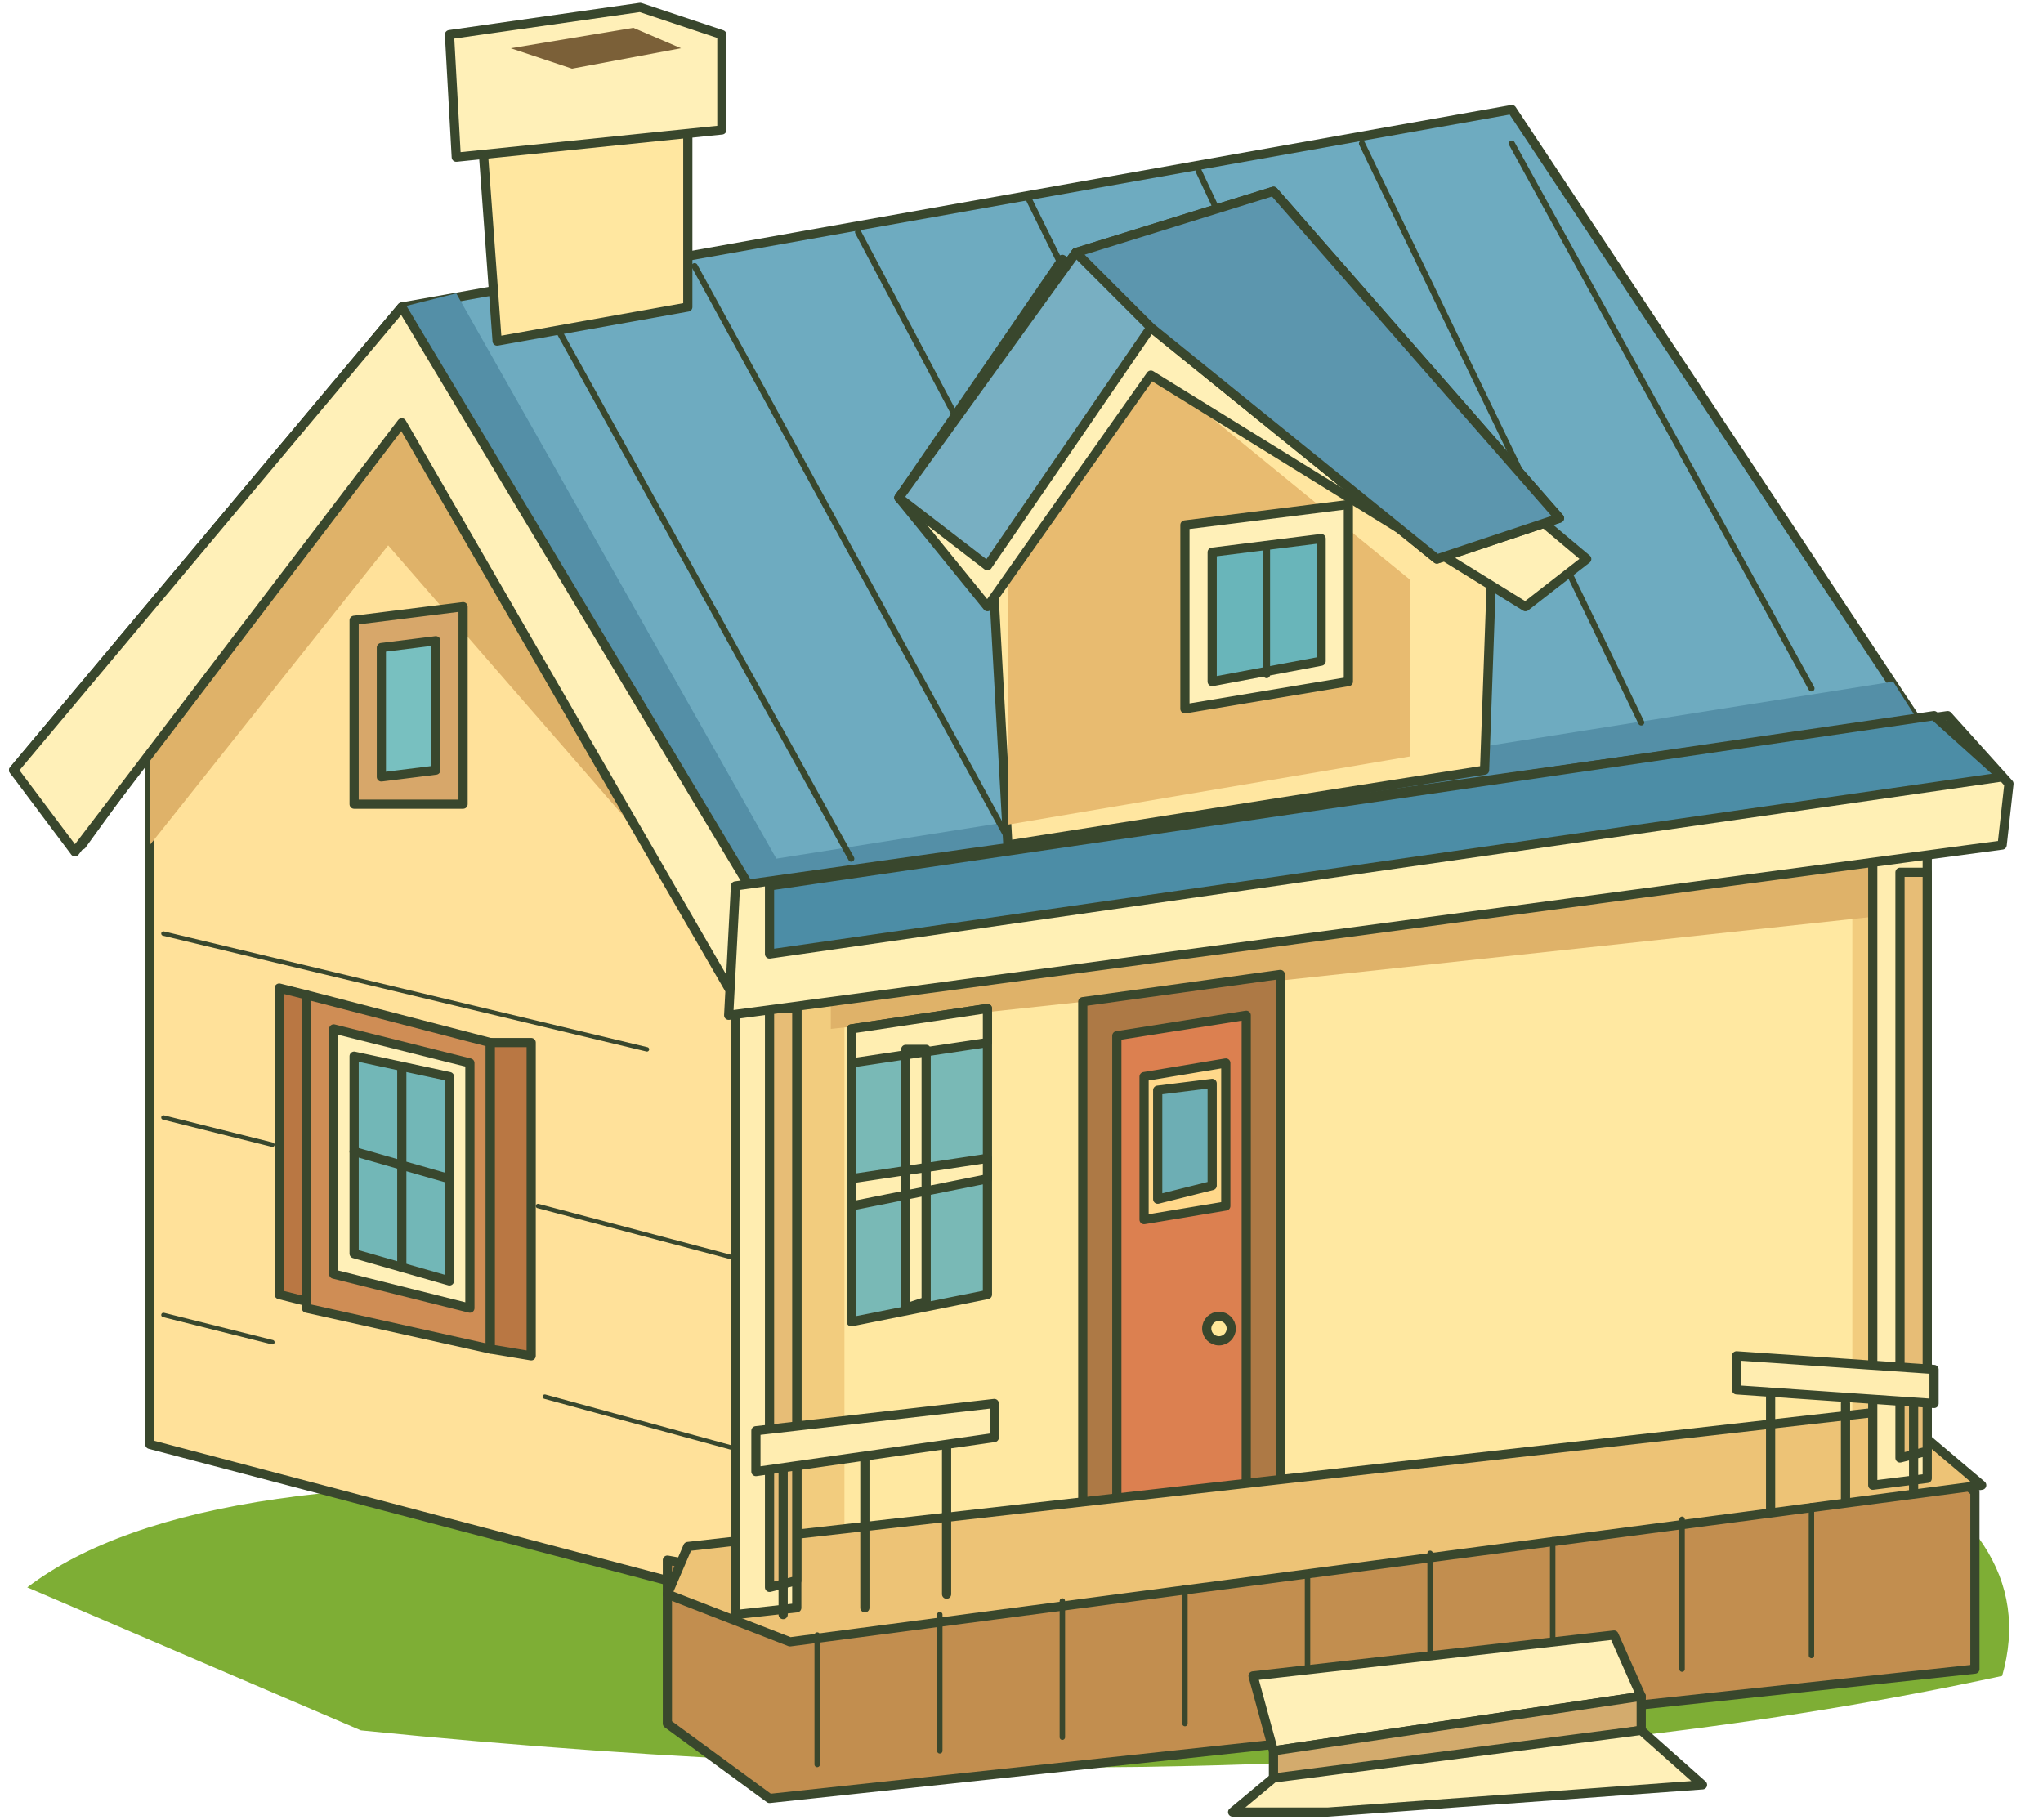
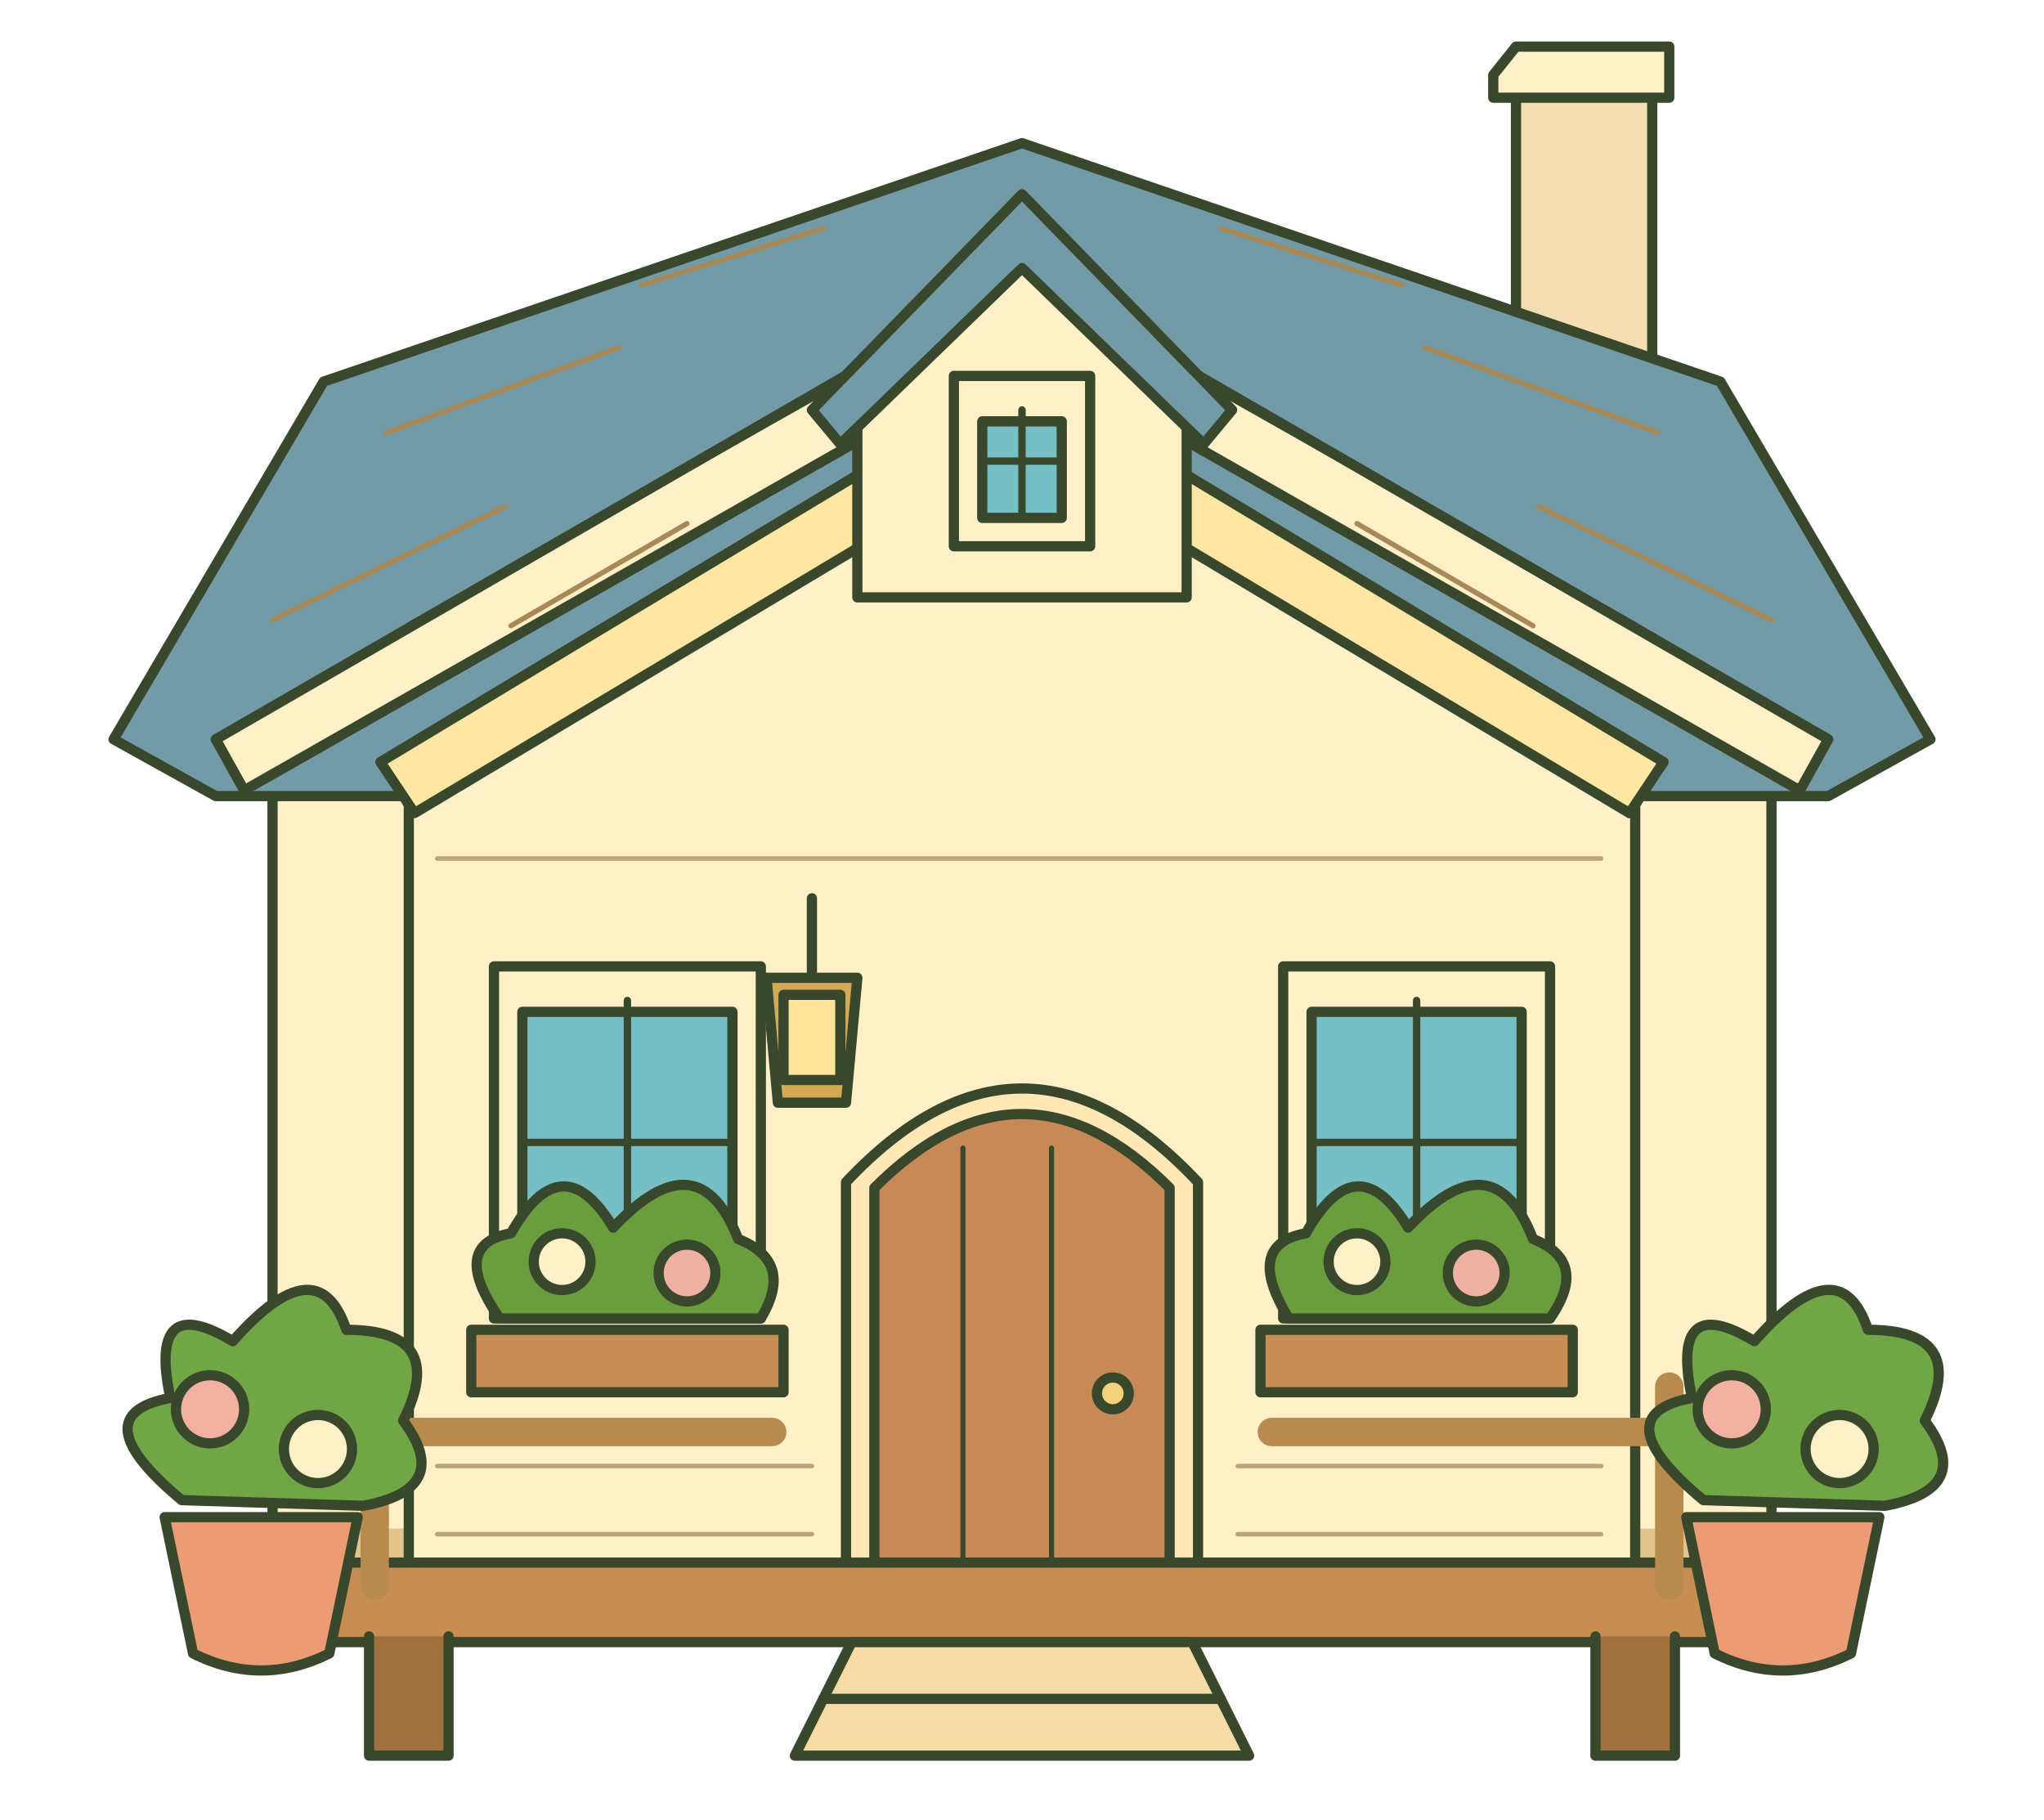
- <svg xmlns="http://www.w3.org/2000/svg" width="402" height="358" viewBox="0 0 300 267">
-   <g stroke="#39472d" stroke-width="1.35" stroke-linejoin="round" stroke-linecap="round">
-     <path fill="#7eae35" stroke="none" d="M4 233Q29 214 101 219L271 211Q300 225 294 246Q192 268 53 254Z" />
-     <path fill="#ffe19a" d="M22 109L59 49L117 123V237L22 212Z" />
-     <path fill="#f2cc7e" d="M117 123L280 105V234L117 253Z" />
-     <path fill="#ffe8a1" stroke="none" d="M124 135L272 117V224L124 242Z" />
-     <path fill="#dfb269" stroke="none" d="M22 109L58 61L117 135V149L57 80L22 124ZM122 135L280 116V134L122 151Z" />
-     <path fill="#6eabc0" d="M2 113L59 45L222 16L285 111L109 139L59 59L12 124Z" />
-     <path fill="#548fa7" stroke="none" d="M59 45L109 139L285 111L278 100L114 126L67 43Z" />
-     <path fill="none" stroke-width=".9" d="M79 43L125 126M102 39L148 123M126 34L171 119M151 29L193 114M176 25L216 110M200 21L241 106M222 21L266 101" />
-     <path fill="#fff0b8" d="M2 113L59 45L113 135L107 145L59 62L11 125Z" />
-     <path fill="#ffe7a0" d="M70 9L101 4V45L73 50Z" />
-     <path fill="#fff0b8" d="M66 5L94 1L106 5V19L67 23Z" />
-     <path fill="#7b6038" stroke="none" d="M75 7L93 4L100 7L84 10Z" />
-     <path fill="#ffe6a0" d="M132 73L156 38L202 66L219 85L218 113L148 124L146 88Z" />
-     <path fill="#e8bb70" stroke="none" d="M148 85L169 54L207 85V111L148 121Z" />
-     <path fill="#fff0b7" d="M132 73L158 37L208 61L233 82L224 89L169 55L145 89Z" />
-     <path fill="#78afc2" d="M132 73L158 37L187 28L229 76L211 82L169 48L145 83Z" />
-     <path fill="#5c96ae" d="M158 37L187 28L229 76L211 82L169 48Z" />
-     <path fill="#fff0b8" d="M174 77L198 74V100L174 104Z" />
-     <path fill="#69b5ba" d="M178 81L194 79V97L178 100Z" />
-     <path fill="none" stroke-width="1" d="M186 80V99" />
-     <path fill="#d7a76a" d="M52 91L68 89V118L52 118Z" />
-     <path fill="#78c0c0" d="M56 95L64 94V113L56 114Z" />
-     <path fill="#cf8d55" d="M45 146L72 153V198L45 192Z" />
-     <path fill="#b97743" d="M41 145L45 146V191L41 190ZM72 153L78 153V199L72 198Z" />
-     <path fill="#fff0b8" d="M49 151L69 156V192L49 187Z" />
-     <path fill="#72b7b7" d="M52 155L66 158V188L52 184Z" />
-     <path fill="none" d="M59 157V186M52 169L66 173" />
-     <path fill="#f2c678" d="M24 137L95 154M24 164L40 168M79 177L113 186M24 193L40 197M80 205L113 214" stroke-width=".65" />
-     <path fill="#79b9b6" d="M125 151L145 148V190L125 194Z" />
-     <path fill="#ffeeb1" d="M125 151L145 148V153L125 156ZM133 154L136 154V191L133 192ZM125 173L145 170V173L125 177Z" />
-     <path fill="#ad7945" d="M159 147L188 143V227L159 232Z" />
-     <path fill="#dc8050" d="M164 152L183 149V224L164 227Z" />
-     <path fill="#ffd88a" d="M168 158L180 156V177L168 179Z" />
-     <path fill="#6daeb4" d="M170 160L178 159V174L170 176Z" />
-     <circle fill="#ffe999" cx="179" cy="195" r="1.8" />
-     <path fill="#c28e4f" d="M109 231L279 209L290 219V245L113 264L98 253V229Z" />
-     <path fill="#edc376" d="M101 227L278 207L291 218L116 241L98 234Z" />
-     <path fill="none" stroke-width=".8" d="M120 240V259M138 237V257M156 235V255M174 233V253M192 231V251M210 228V249M228 226V247M247 223V245M266 221V243" />
-     <path fill="#ffedb0" d="M108 134L117 132V236L108 237ZM275 113L283 112V217L275 218Z" />
-     <path fill="#e7bd76" d="M113 148L117 148V232L113 233ZM279 128L283 128V213L279 214Z" />
-     <path fill="#fff0b5" d="M108 130L286 105L295 115L294 124L107 149Z" />
-     <path fill="#4c8da6" d="M113 130L284 105L294 114L113 140Z" />
-     <path fill="#ffedb0" d="M111 210L146 206V211L111 216ZM115 216V237M127 214V236M139 212V234M255 199L284 201V206L255 204ZM260 205V222M271 206V220M281 206V219" />
-     <path fill="#fff0b8" d="M184 246L237 240L241 249L187 257Z" />
-     <path fill="#d3ab6d" d="M187 257L241 249V254L187 262Z" />
-     <path fill="#fff0b8" d="M187 261L241 254L250 262L195 266L181 266Z" />
+ <svg xmlns="http://www.w3.org/2000/svg" width="402" height="357.8" viewBox="0 0 360 320">
+   <g stroke="#39472d" stroke-width="1.8" stroke-linecap="round" stroke-linejoin="round">
+     <path d="M48 125H312V288H48Z" fill="#fff0c7" />
+     <path d="M48 269H312V288H48Z" fill="#e1c58d" stroke="none" />
+     <path d="M267 58V14H291V67" fill="#f3ddb1" />
+     <path d="M263 13L267 8H294V17H263Z" fill="#fff0c7" />
+     <path d="M20 130L57 67L180 25L303 67L340 130L322 140H38Z" fill="#729aa7" />
+     <path d="M38 130L180 48L322 130L317 139L180 61L43 139Z" fill="#fff0c7" />
+     <path d="M72 110L180 49L288 110" fill="none" stroke-width="1.2" />
+     <g fill="none" stroke="#a78958" stroke-width=".9">
+       <path d="M48 109L89 89M68 76L109 61M251 61L292 76M271 89L312 109M113 50L145 40M215 40L247 50M90 110L121 92M239 92L270 110" />
+     </g>
+     <path d="M72 134L180 72L288 134V288H72Z" fill="#fff0c7" />
+     <path d="M67 134L180 66L293 134L287 143L180 79L73 143Z" fill="#ffe6a2" />
+     <path d="M151 105V69L180 43L209 69V105Z" fill="#fff0c7" />
+     <path d="M143 72L180 34L217 72L212 78L180 47L148 78Z" fill="#729aa7" />
+     <path d="M168 96V66H192V96Z" fill="#fff0c7" />
+     <path d="M173 91V74H187V91Z" fill="#75bfc5" />
+     <path d="M180 72V91M173 81H187" fill="none" stroke-width="1.3" />
+     <path d="M149 283V208Q180 175 211 208V283Z" fill="#ffe8b5" />
+     <path d="M154 283V209Q180 183 206 209V283Z" fill="#c78a56" />
+     <path d="M169.6 202v78m15.6 -78v78" fill="none" stroke-width=".9" />
+     <circle cx="196" cy="245.2" r="2.8" fill="#f4d17b" />
+     <path d="M87 232V170H134V232Z" fill="#fff0c7" />
+     <path d="M92 227V178H129V227Z" fill="#75bfc5" />
+     <path d="M110.5 176V227M92 201H129" fill="none" stroke-width="1.3" />
+     <path d="M226 232V170H273V232Z" fill="#fff0c7" />
+     <path d="M231 227V178H268V227Z" fill="#75bfc5" />
+     <path d="M249.5 176V227M231 201H268" fill="none" stroke-width="1.3" />
+     <path d="M83 234H138V245H83Z M222 234H277V245H222Z" fill="#c88e55" />
+     <path d="M88 232q-9-13 2-15q9-16 18-1q15-16 22 2q10 4 4 14Z M227 232q-8-13 3-15q9-16 18-1q15-16 22 2q10 4 3 14Z" fill="#6a9d3d" />
+     <circle cx="99" cy="222" r="5" fill="#fff0c7" />
+     <circle cx="121" cy="224" r="5" fill="#efb1a3" />
+     <circle cx="239" cy="222" r="5" fill="#fff0c7" />
+     <circle cx="260" cy="224" r="5" fill="#efb1a3" />
+     <path d="M54 275H306V289H54Z" fill="#c58e50" />
+     <path d="M65 288V309H79V288M281 288V309H295V288" fill="#9f713e" />
+     <path d="M66 244V279M294 244V279M66 252H136M224 252H294" fill="none" stroke="#b78a4d" stroke-width="5" />
+     <path d="M150 289H210L220 309H140Z" fill="#f5dca6" />
+     <path d="M145 299H215" fill="none" />
+     <path d="M143 158v14m-8 0h16l-2 22h-12Z" fill="#d3a955" />
+     <path d="M138 175h10v15h-10Z" fill="#ffe39a" />
+     <path d="M29 267H63L58 291Q46 297 34 291Z" fill="#eb9c74" />
+     <path d="M32 264q-18-15-2-18q-4-19 11-10q15-17 20-2q18 0 10 16q9 12-7 15Z" fill="#70a645" />
+     <circle cx="37" cy="248" r="6" fill="#f3b1a1" />
+     <circle cx="56" cy="255" r="6" fill="#fff0c7" />
+     <path d="M297 267H331L326 291Q314 297 302 291Z" fill="#eb9c74" />
+     <path d="M300 264q-18-15-2-18q-4-19 11-10q15-17 20-2q18 0 10 16q9 12-7 15Z" fill="#70a645" />
+     <circle cx="305" cy="248" r="6" fill="#f3b1a1" />
+     <circle cx="324" cy="255" r="6" fill="#fff0c7" />
+     <g id="home-craft-detail" fill="none" stroke="#bca477" stroke-width=".8">
+       <path d="M77 151H282M77 258H143M218 258H282M77 270H143M218 270H282" />
+     </g>
  </g>
</svg>
